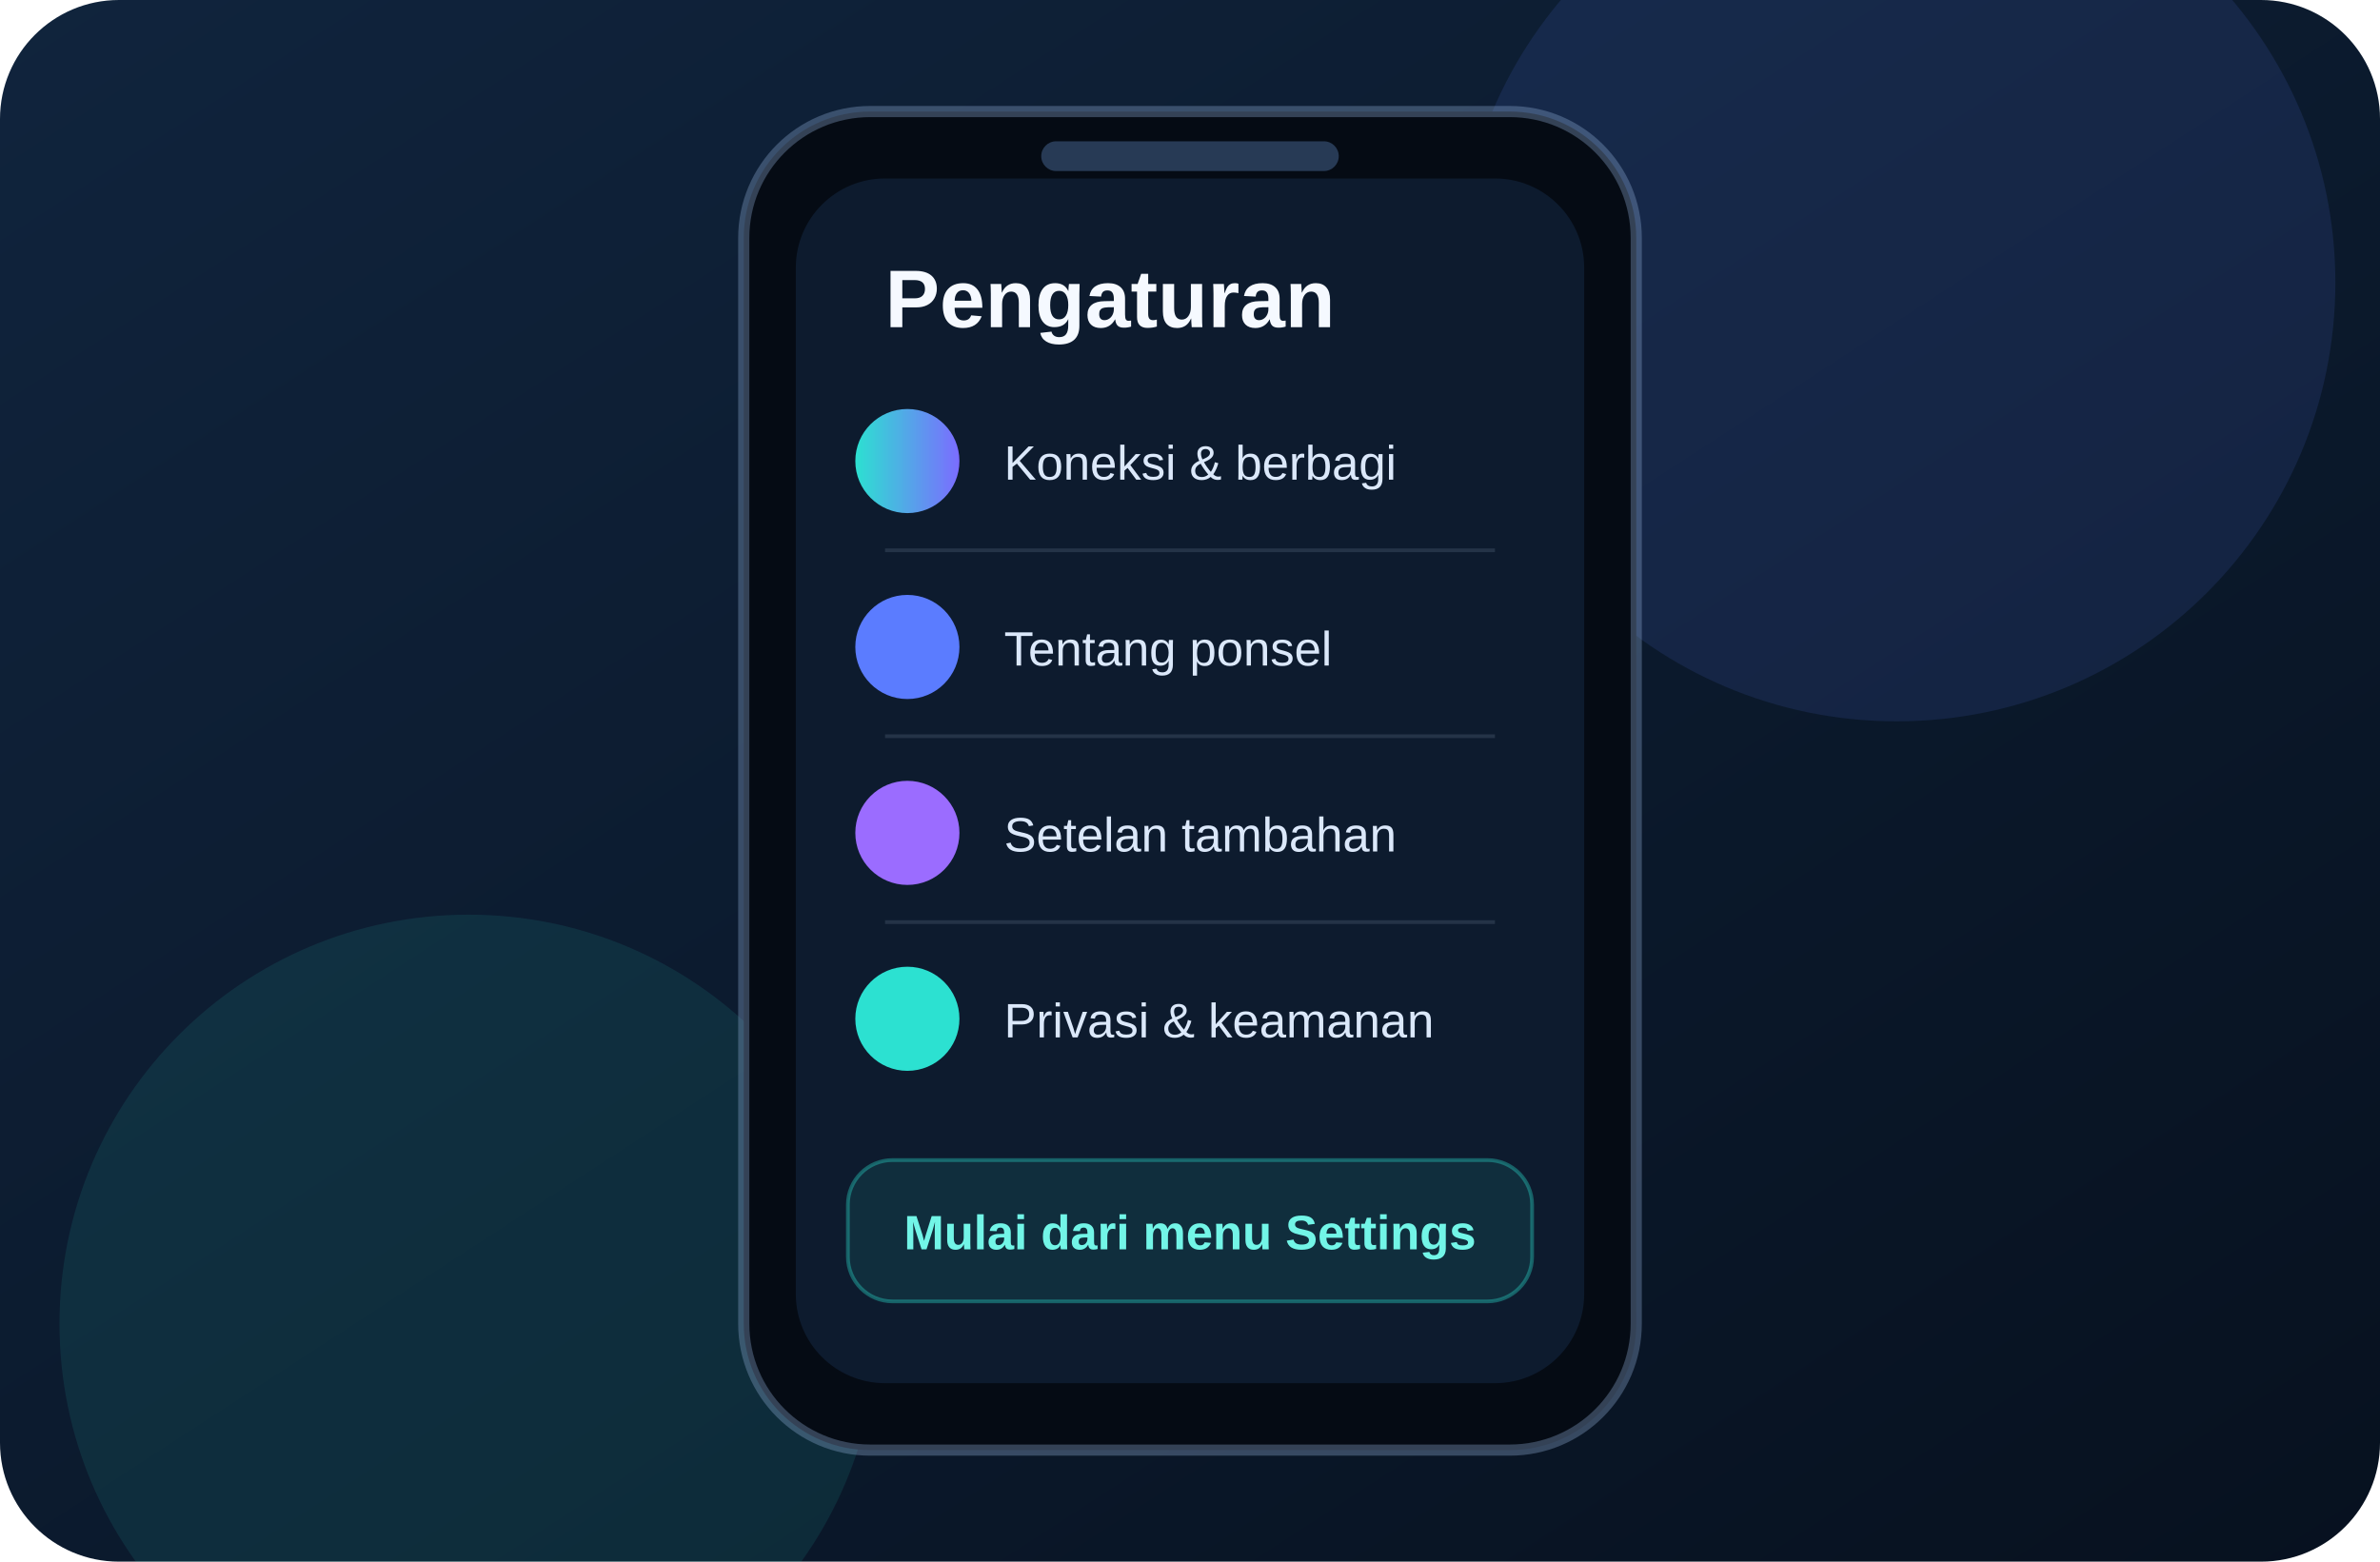
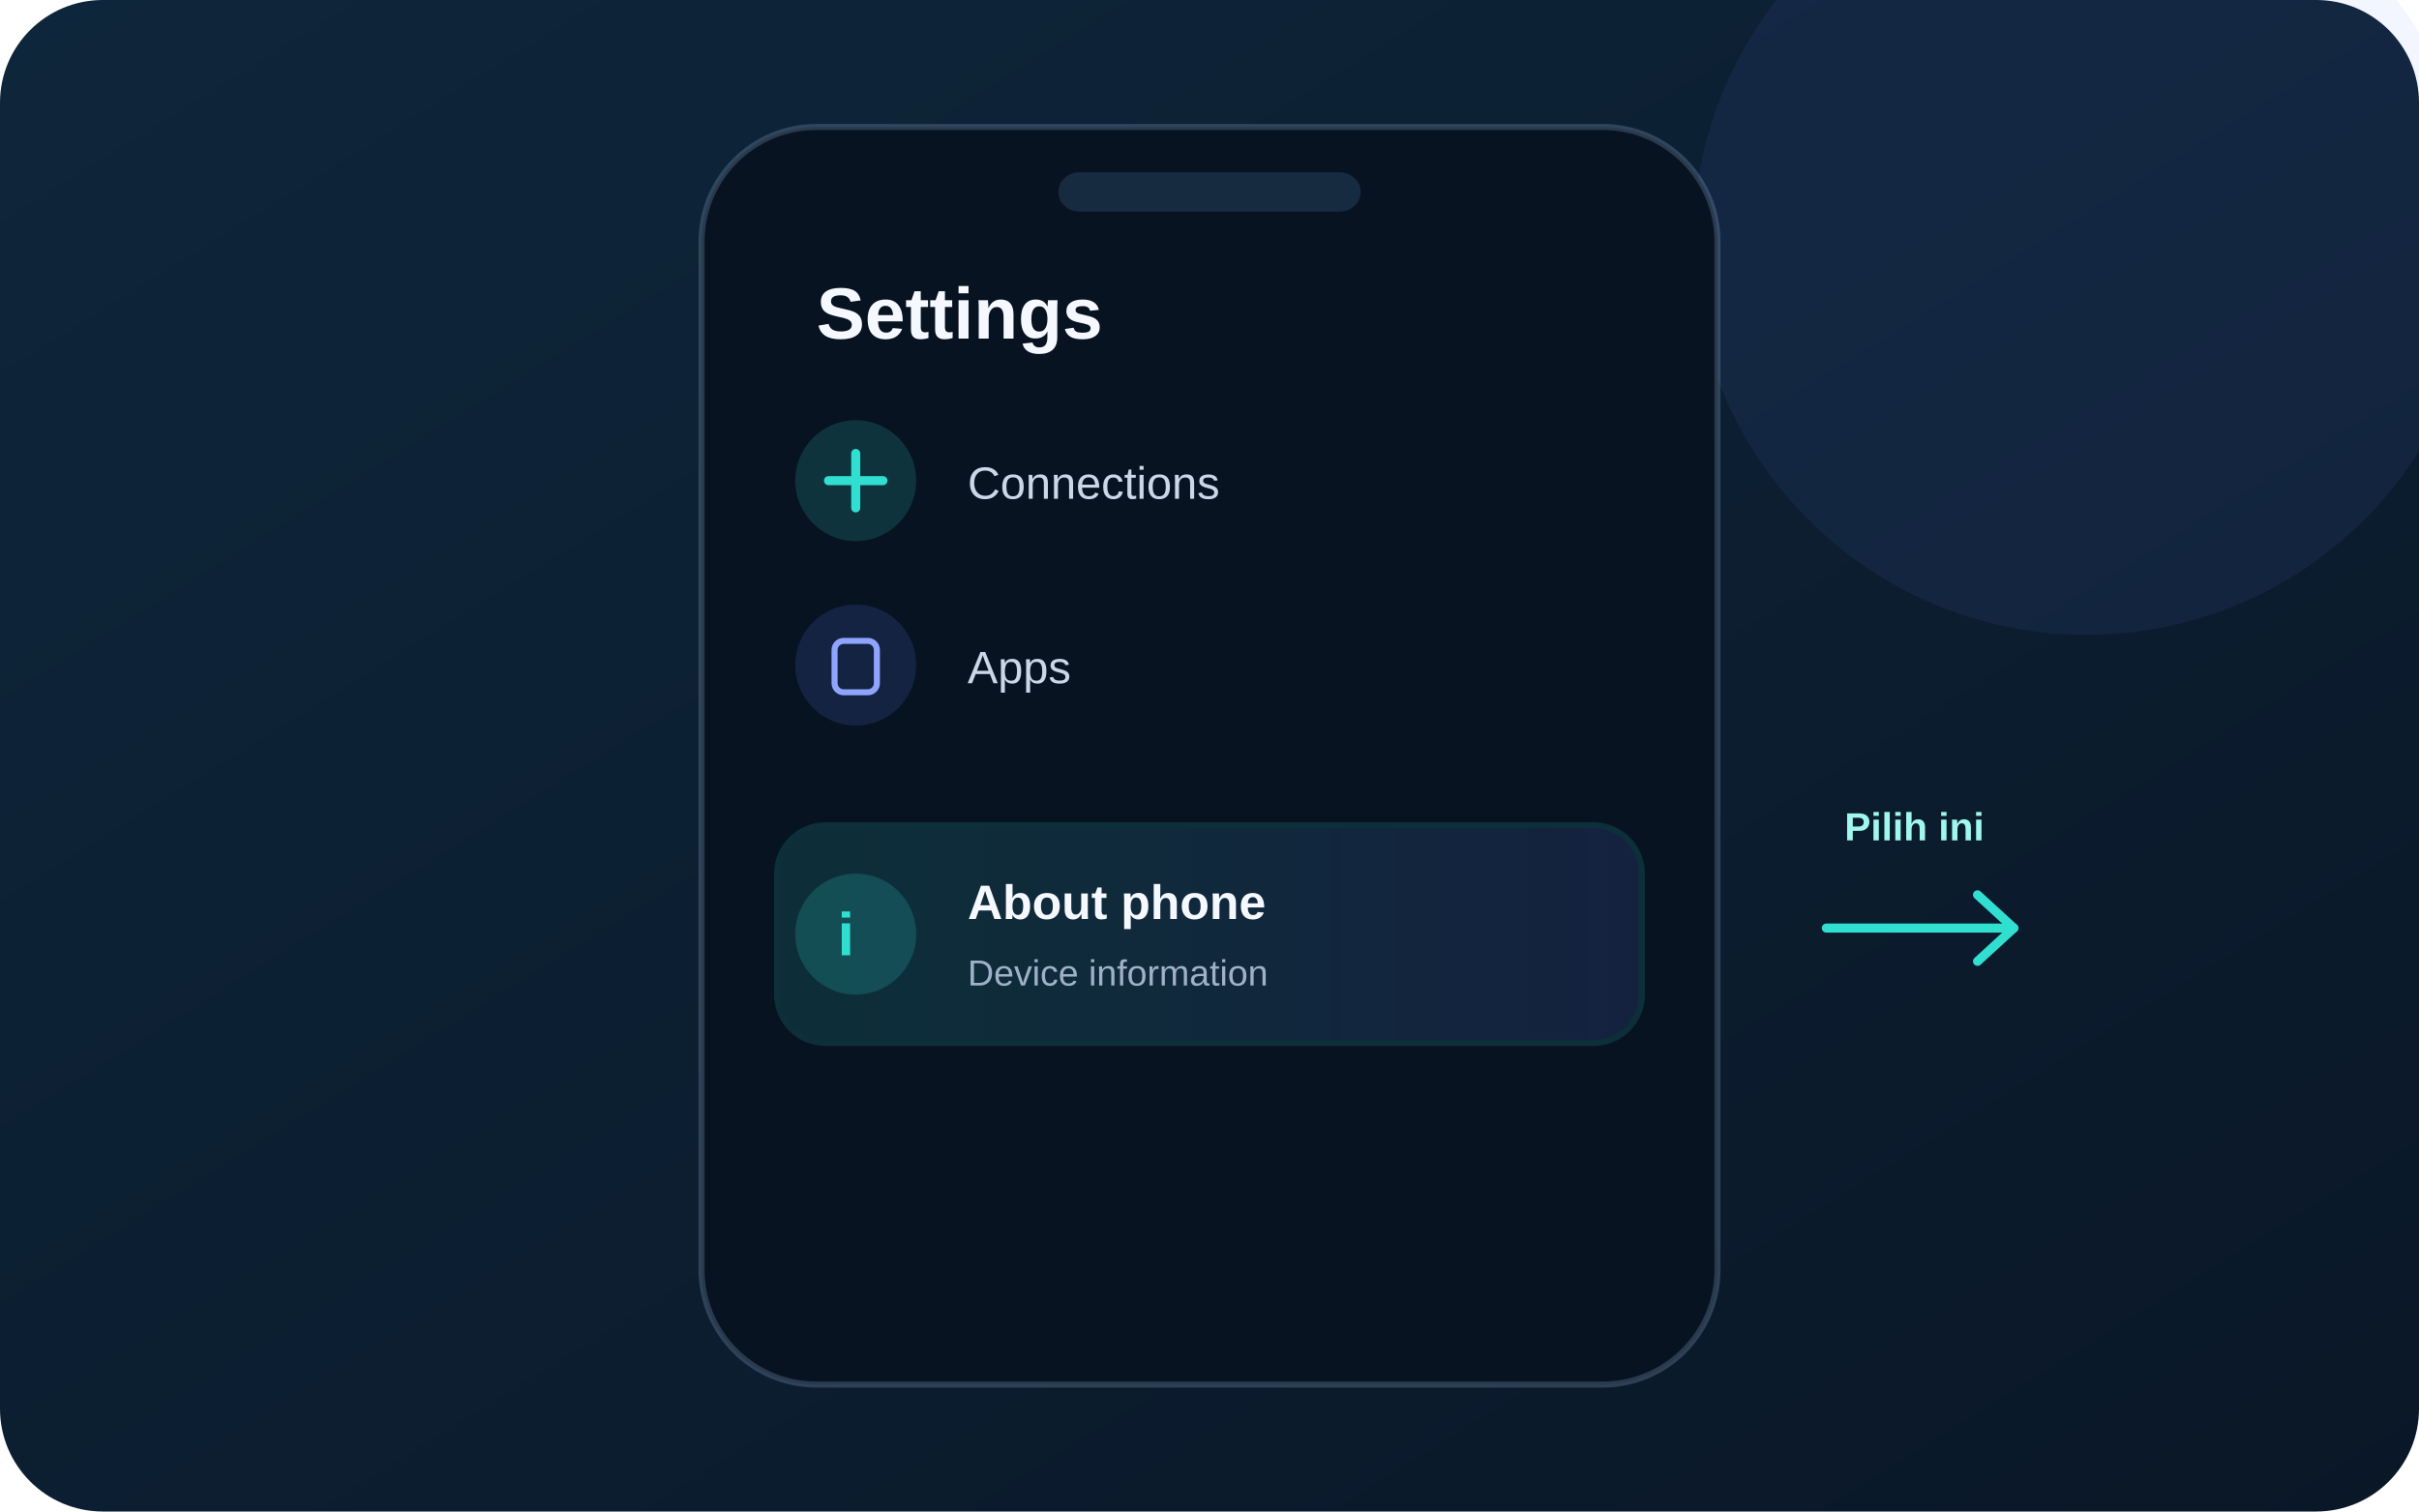
- <svg xmlns="http://www.w3.org/2000/svg" viewBox="0 0 640 420" role="img" aria-labelledby="title desc">
+ <svg xmlns="http://www.w3.org/2000/svg" viewBox="0 0 800 500" role="img" aria-labelledby="title desc">
  <defs>
-     <linearGradient id="bg" x1="0" y1="0" x2="1" y2="1">
-       <stop stop-color="#10243d" />
-       <stop offset="1" stop-color="#07111f" />
+     <linearGradient id="bg" x2="1" y2="1">
+       <stop stop-color="#0e263b" />
+       <stop offset="1" stop-color="#0a1727" />
    </linearGradient>
-     <linearGradient id="glow" x1="0" x2="1">
-       <stop stop-color="#2ce1d1" />
-       <stop offset="1" stop-color="#7b6cff" />
+     <linearGradient id="a" x2="1">
+       <stop stop-color="#31dfd1" />
+       <stop offset="1" stop-color="#6682ff" />
    </linearGradient>
  </defs>
-   <rect width="640" height="420" rx="32" fill="url(#bg)" />
-   <circle cx="510" cy="76" r="118" fill="#5b7cff" opacity=".12" />
-   <circle cx="126" cy="356" r="110" fill="#2ce1d1" opacity=".1" />
-   <rect x="200" y="30" width="240" height="360" rx="34" fill="#050b14" stroke="#8ca8d0" stroke-opacity=".35" stroke-width="3" />
-   <rect x="214" y="48" width="212" height="324" rx="24" fill="#0d1b2e" />
-   <rect x="280" y="38" width="80" height="8" rx="4" fill="#273a55" />
-   <text x="238" y="88" fill="#f5f9ff" font-family="Segoe UI,Arial" font-size="22" font-weight="700">Pengaturan</text>
-   <g font-family="Segoe UI,Arial" font-size="13" fill="#dbe8fa">
-     <circle cx="244" cy="124" r="14" fill="url(#glow)" />
-     <text x="270" y="129">Koneksi &amp; berbagi</text>
-     <line x1="238" y1="148" x2="402" y2="148" stroke="#9db0c8" stroke-opacity=".16" />
-     <circle cx="244" cy="174" r="14" fill="#5b7cff" />
-     <text x="270" y="179">Tentang ponsel</text>
-     <line x1="238" y1="198" x2="402" y2="198" stroke="#9db0c8" stroke-opacity=".16" />
-     <circle cx="244" cy="224" r="14" fill="#9b6cff" />
-     <text x="270" y="229">Setelan tambahan</text>
-     <line x1="238" y1="248" x2="402" y2="248" stroke="#9db0c8" stroke-opacity=".16" />
-     <circle cx="244" cy="274" r="14" fill="#2ce1d1" />
-     <text x="270" y="279">Privasi &amp; keamanan</text>
+   <rect width="800" height="500" rx="34" fill="url(#bg)" />
+   <circle cx="690" cy="80" r="130" fill="#6682ff" opacity=".08" />
+   <rect x="232" y="42" width="336" height="416" rx="38" fill="#071321" stroke="#b6d8ff" stroke-opacity=".2" stroke-width="2" />
+   <rect x="350" y="57" width="100" height="13" rx="7" fill="#172b40" />
+   <text x="270" y="112" fill="#f5f9ff" font-family="Segoe UI,Arial" font-size="24" font-weight="700">Settings</text>
+   <g font-family="Segoe UI,Arial" font-size="15" fill="#cbd7e7">
+     <circle cx="283" cy="159" r="20" fill="#31dfd1" opacity=".16" />
+     <path d="M274 159h18M283 150v18" stroke="#31dfd1" stroke-width="3" stroke-linecap="round" />
+     <text x="320" y="165">Connections</text>
+     <circle cx="283" cy="220" r="20" fill="#6682ff" opacity=".15" />
+     <rect x="276" y="212" width="14" height="17" rx="3" fill="none" stroke="#8fa4ff" stroke-width="2" />
+     <text x="320" y="226">Apps</text>
  </g>
-   <rect x="228" y="312" width="184" height="38" rx="12" fill="#2ce1d1" fill-opacity=".1" stroke="#2ce1d1" stroke-opacity=".35" />
-   <text x="320" y="336" text-anchor="middle" fill="#72f5e7" font-family="Segoe UI,Arial" font-size="13" font-weight="700">Mulai dari menu Settings</text>
+   <rect x="257" y="273" width="286" height="72" rx="16" fill="url(#a)" opacity=".14" stroke="#31dfd1" stroke-width="2" />
+   <circle cx="283" cy="309" r="20" fill="#31dfd1" opacity=".18" />
+   <text x="277" y="316" fill="#31dfd1" font-family="Segoe UI,Arial" font-size="20" font-weight="800">i</text>
+   <text x="320" y="304" fill="#f5f9ff" font-family="Segoe UI,Arial" font-size="16" font-weight="700">About phone</text>
+   <text x="320" y="326" fill="#9fb1c8" font-family="Segoe UI,Arial" font-size="12">Device information</text>
+   <path d="M604 307h62" stroke="#31dfd1" stroke-width="3" stroke-linecap="round" />
+   <path d="m654 296 12 11-12 11" fill="none" stroke="#31dfd1" stroke-width="3" stroke-linecap="round" stroke-linejoin="round" />
+   <text x="610" y="278" fill="#9ff7ed" font-family="Segoe UI,Arial" font-size="13" font-weight="700">Pilih ini</text>
</svg>
